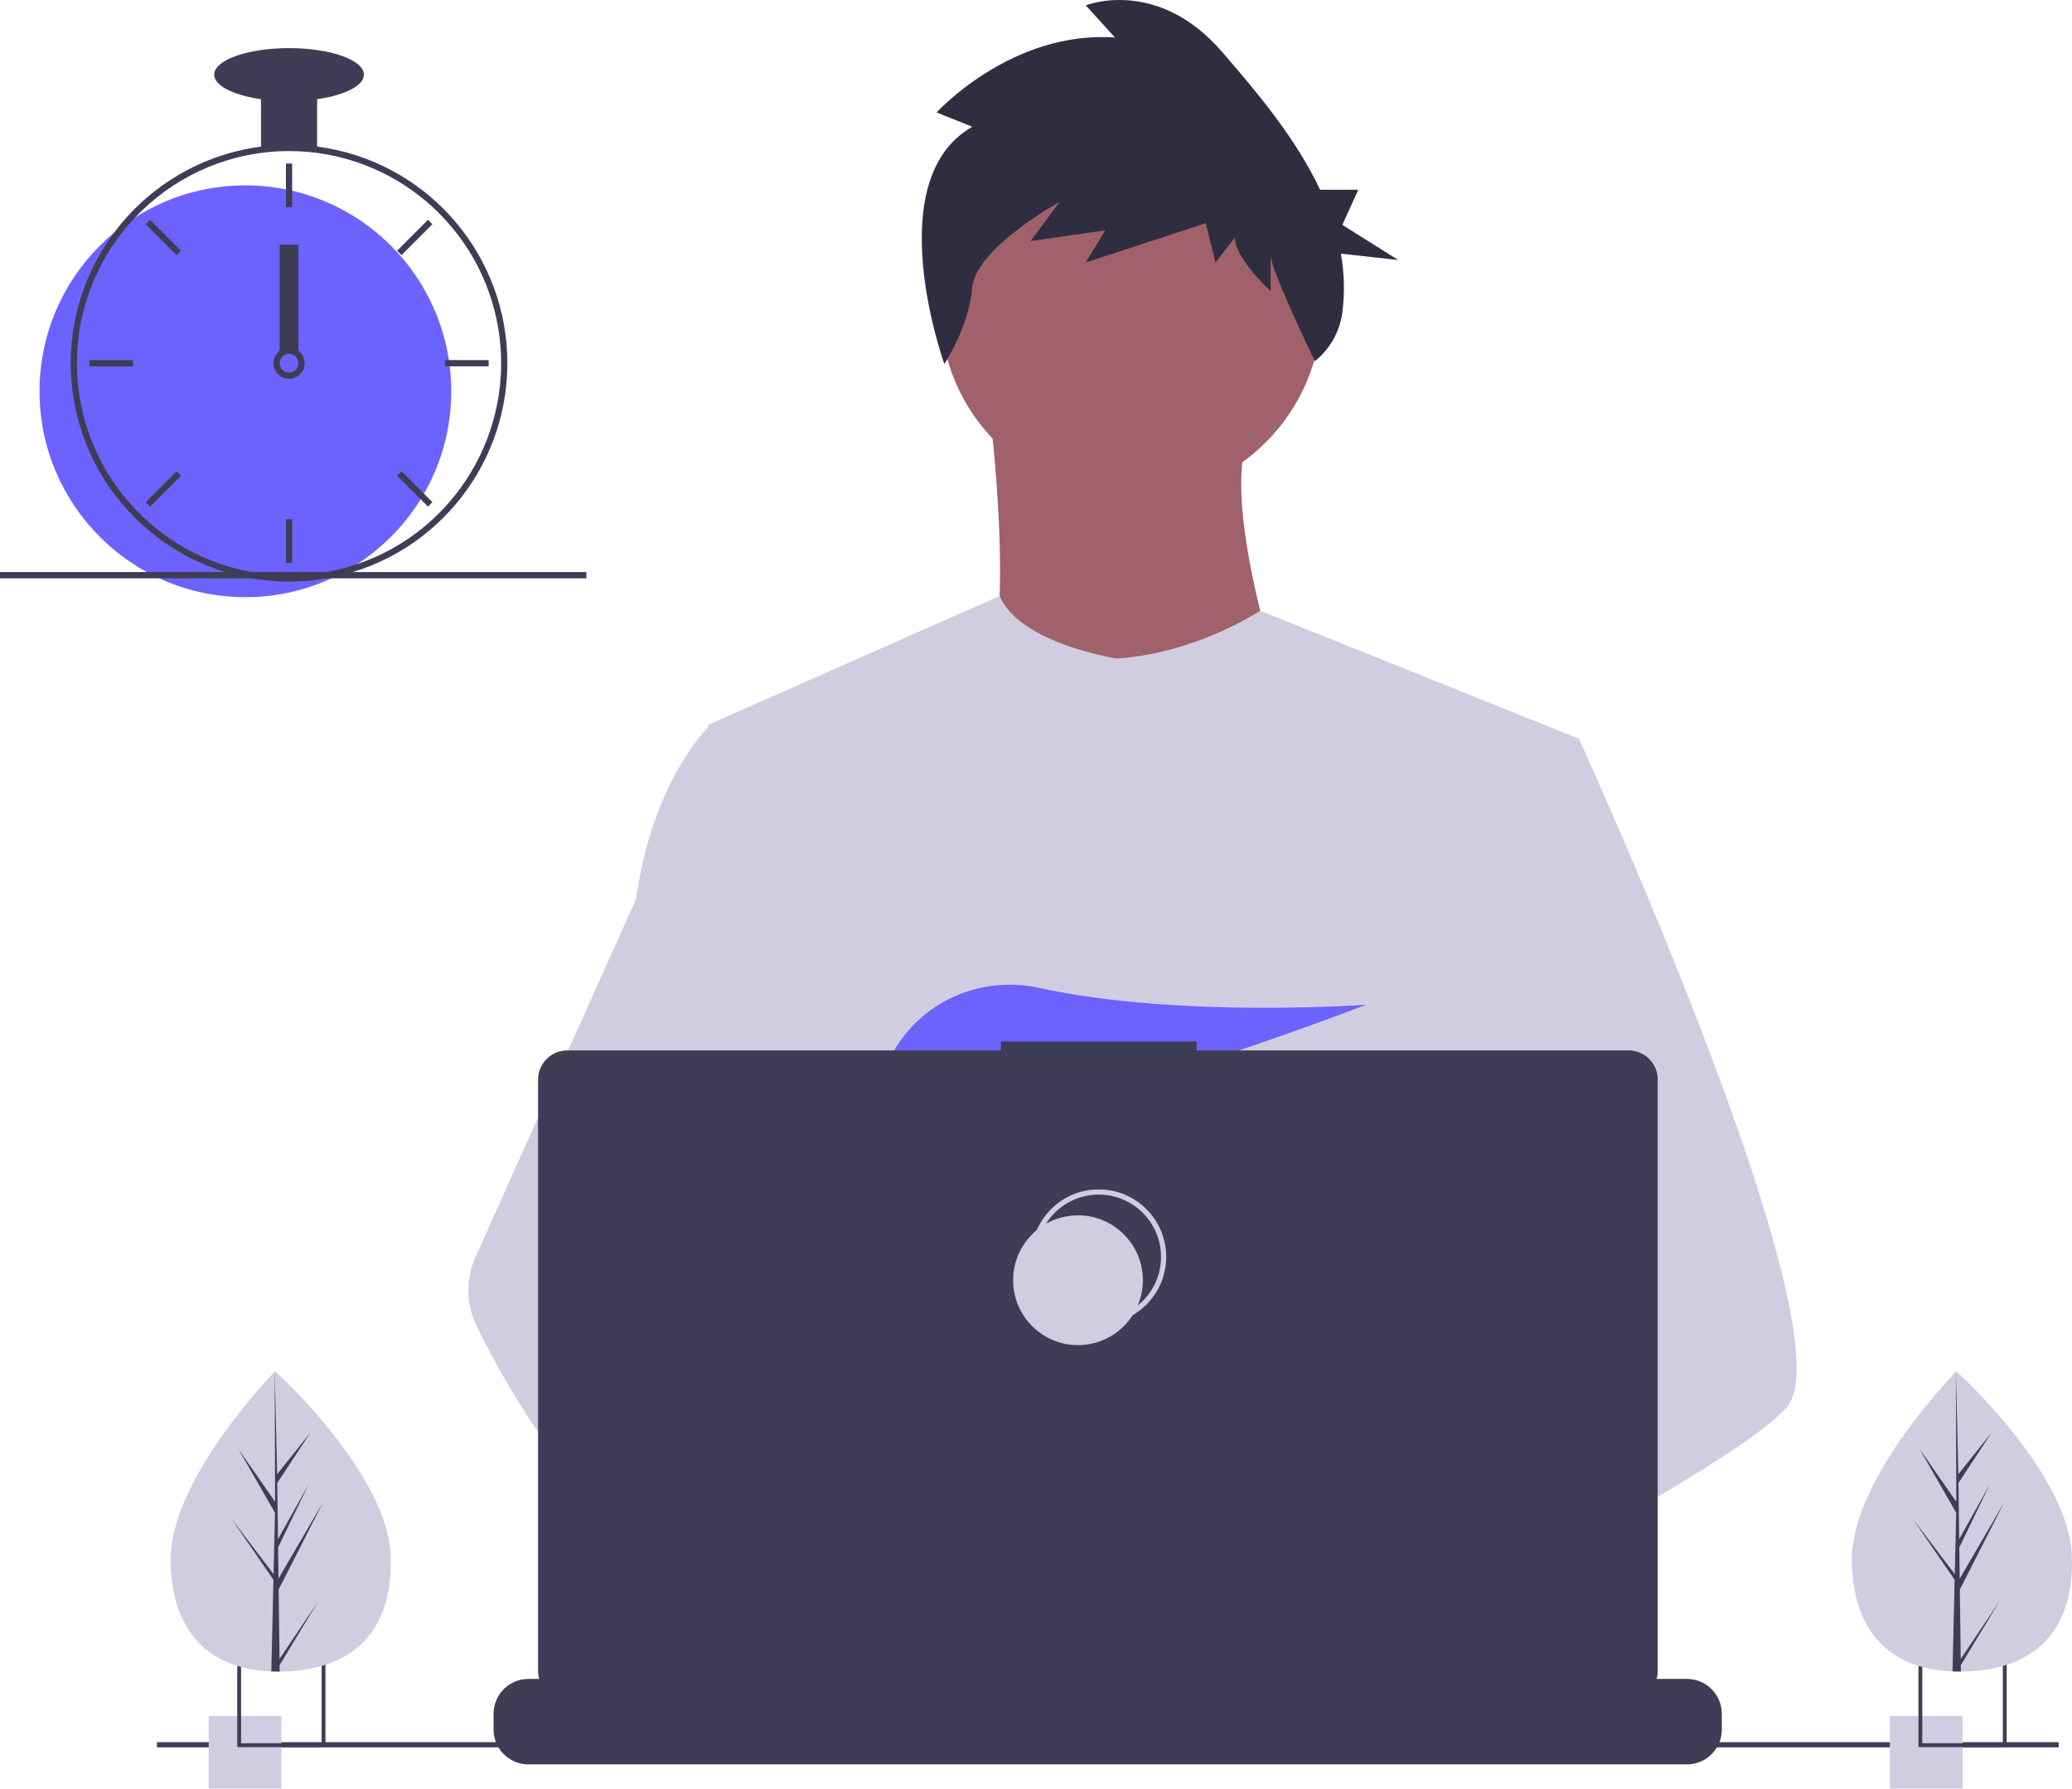
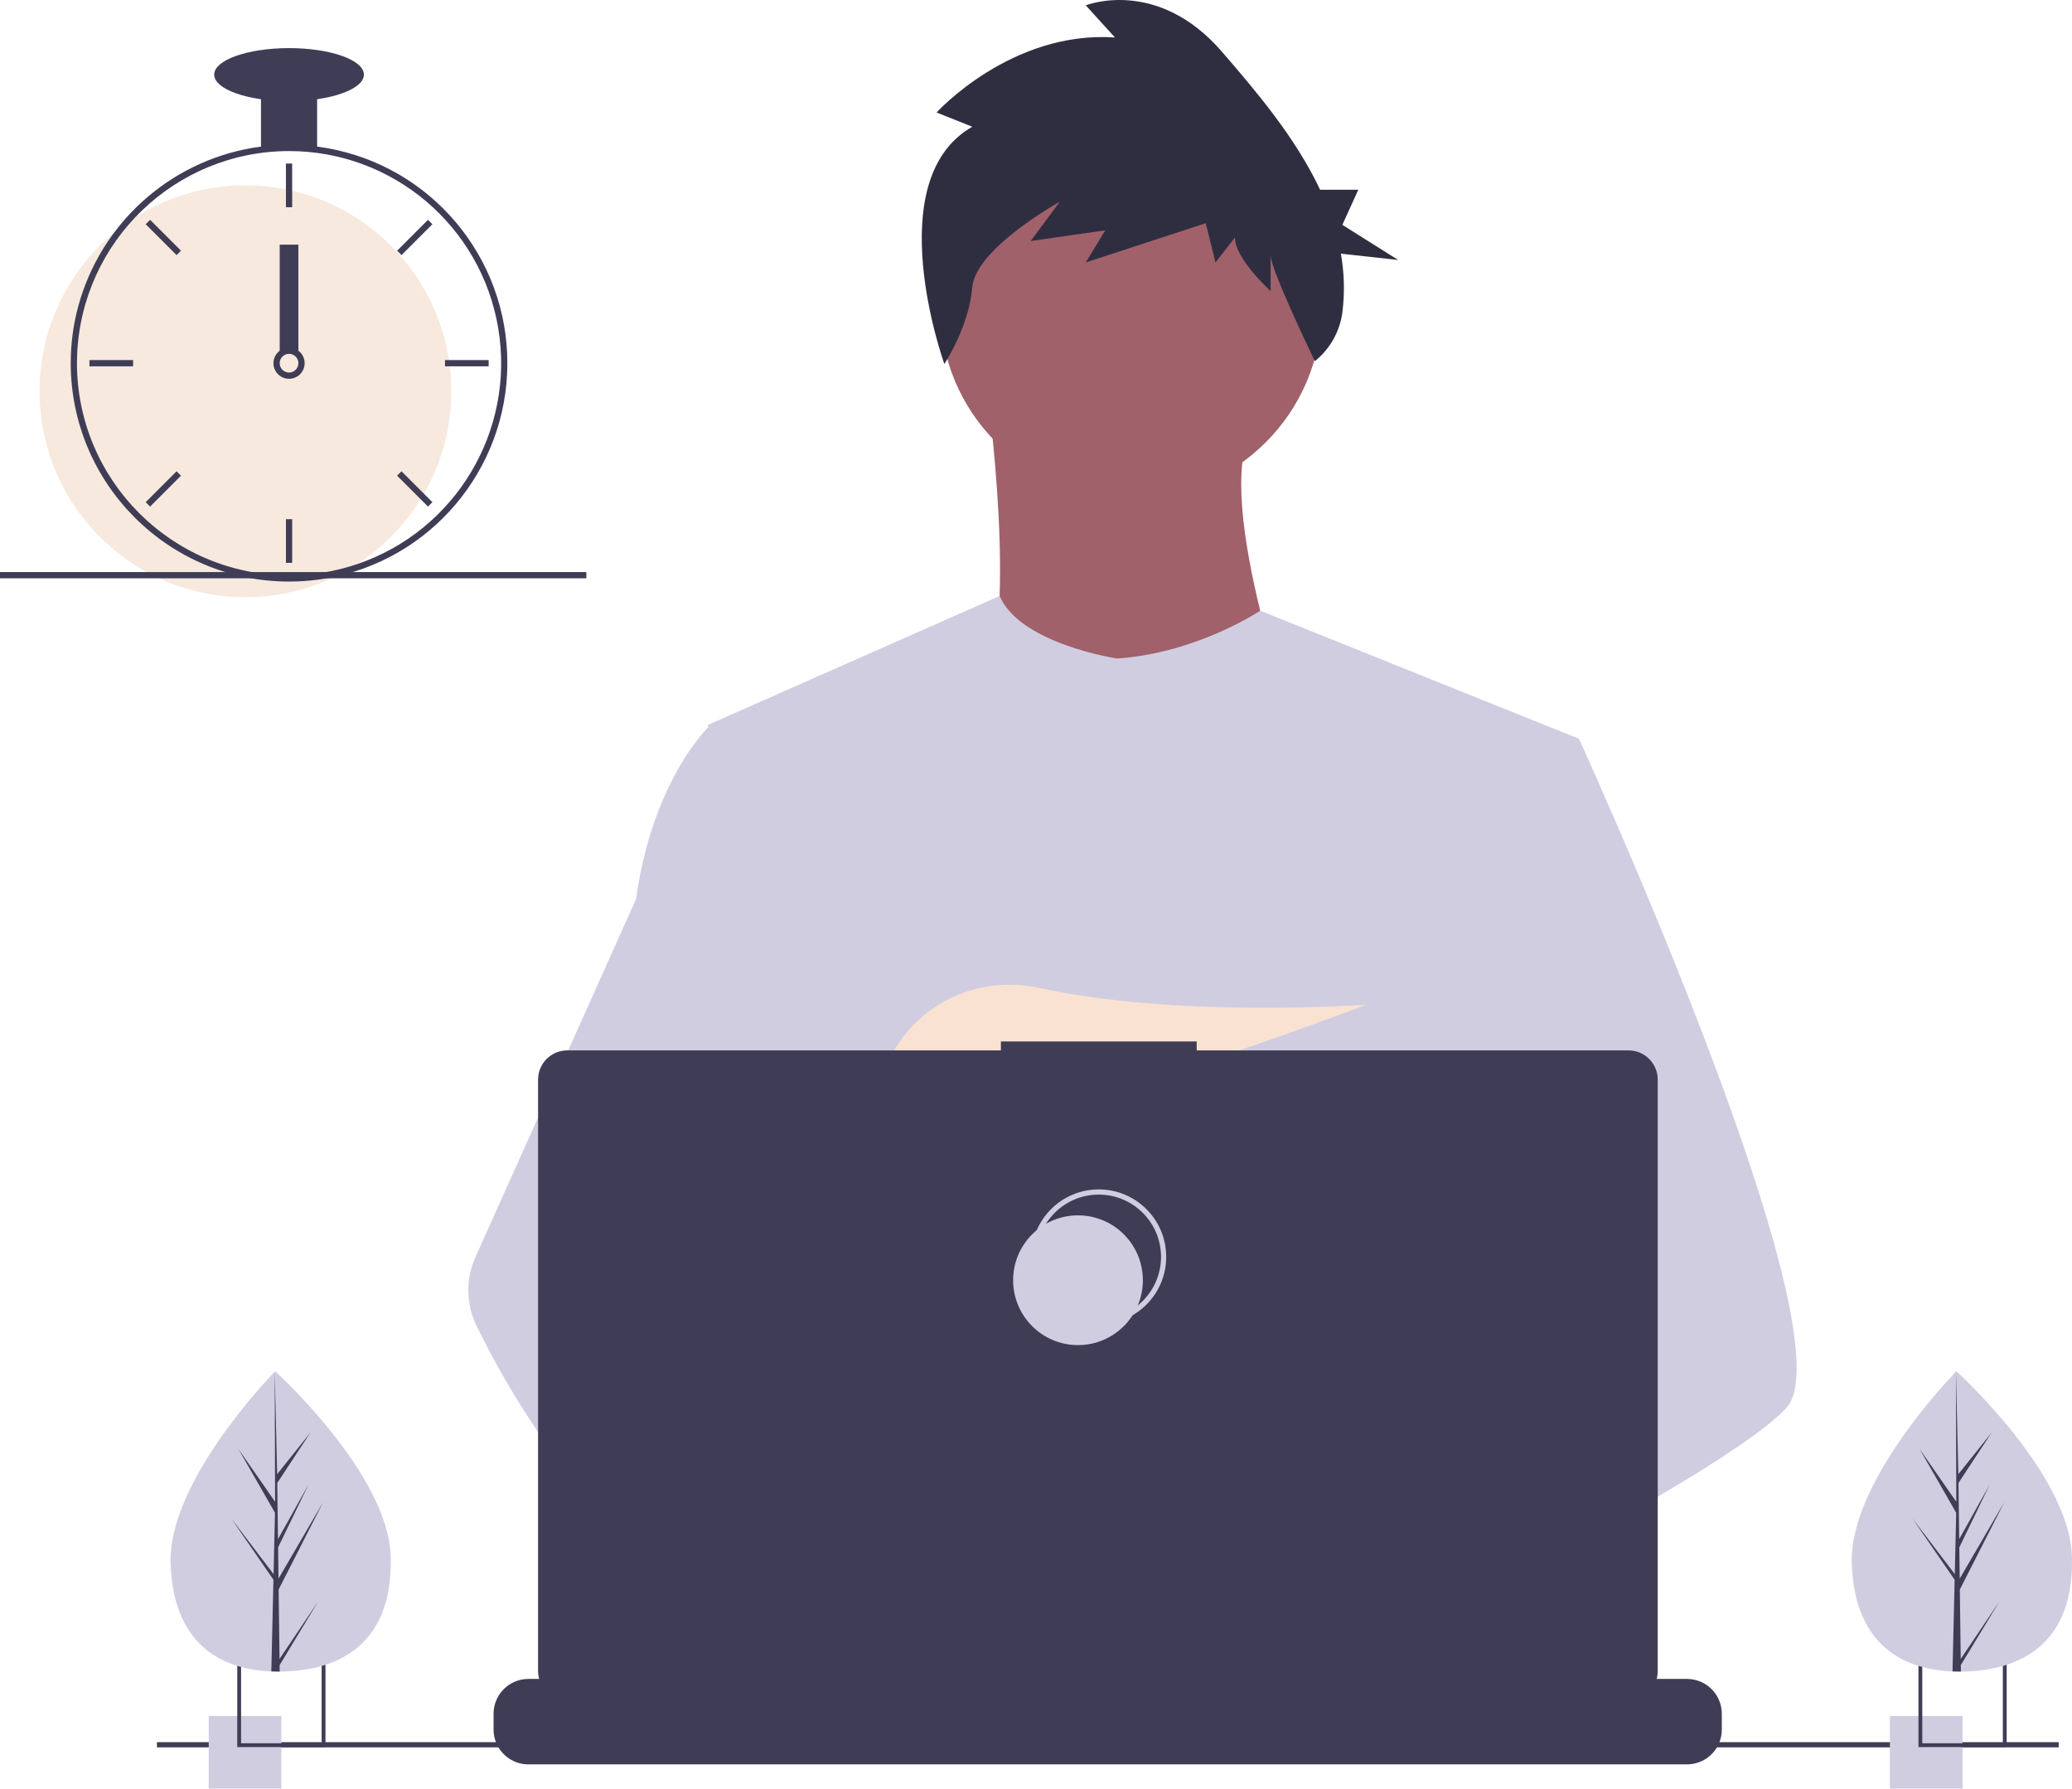
<svg xmlns="http://www.w3.org/2000/svg" id="b4850822-491f-41e2-90b8-9be7376dfe8f" data-name="Layer 1" width="798.627" height="689.223" viewBox="0 0 798.627 689.223">
  <circle cx="435.922" cy="118.405" r="73.536" fill="#a0616a" />
  <path d="M581.722,260.562s13.855,104.443-7.46,116.166,126.823,12.789,126.823,12.789S668.047,298.928,682.968,271.219Z" transform="translate(-200.6864 -105.3887)" fill="#a0616a" />
  <path d="M809.257,390.045l-12.32,56.1-26.05,118.69-.78,6.5-8.99,75.25-5.98,49.99-4.01,33.58c-24.38,12.53-42.05,21.18-42.05,21.18s-1.52-7.62-3.97-17.37c-17.11,5.13-48.77,13.64-75.6,15.34,9.77,10.89,14.26,21.12,8.17,28.67-18.38,22.76-94.26-24.92-120.8-42.7a71.841,71.841,0,0,0-.7,12.86l-20.31-15.62,2.01-35.94,3.39-60.81,4.26-76.26a80.064,80.064,0,0,1-3.37-10.03c-6.22-22.12-13.77-66.29-19.56-103.33-4.66-29.81-8.16-55-8.9-60.36-.1-.7-.15-1.06-.15-1.06l112.43-49.68c7.99,18.53,45.3,24.1,45.3,24.1,30.91-2.13,55.14-18.43,55.14-18.43Z" transform="translate(-200.6864 -105.3887)" fill="#d0cde1" />
  <path d="M717.607,730.025s-4.76,1.63-12.5,3.94c-17.11,5.13-48.77,13.64-75.6,15.34-23.1,1.48-42.62-2.08-46.19-17.15-1.53-6.48.64-11.81,5.37-16.19,14.12-13.09,51-17.78,80.25-19.39,8.26-.45,15.9-.66,22.26-.74,10.8-.14,17.88.08,17.88.08l.17.66Z" transform="translate(-200.6864 -105.3887)" fill="#a0616a" />
  <path d="M575.433,154.235,561.683,148.731s28.749-31.651,68.747-28.898l-11.25-12.385s27.499-11.009,52.498,17.89c13.141,15.191,28.346,33.048,37.825,53.163h14.725l-6.146,13.532,21.509,13.532-22.077-2.431a75.617,75.617,0,0,1,.599,22.445A29.041,29.041,0,0,1,707.48,244.576h0s-17.052-35.296-17.052-40.8V217.537s-13.749-12.385-13.749-20.642L669.179,206.528l-3.75-15.137-46.248,15.137,7.5-12.385-28.749,4.128,11.25-15.137s-32.499,17.89-33.749,33.027c-1.25,15.137-10.762,29.481-10.762,29.481S539.184,174.877,575.433,154.235Z" transform="translate(-200.6864 -105.3887)" fill="#2f2e41" />
  <path d="M889.187,647.955c-7.49,8.12-26.05,20.35-48.55,33.59-8.37,4.92-17.28,9.99-26.37,15.03-21.69,12.03-44.4,23.95-63.14,33.58-24.38,12.53-42.05,21.18-42.05,21.18s-1.52-7.62-3.97-17.37c-3.28-13.05-8.22-29.92-13.37-37.39-.18-.26-.36-.5-.54-.74-1.5-1.97-3.01-3.12-4.5-3.12l74.42-46.13,32.16-19.94-23.17-55.31-29.06-69.38,17.54-55.81,17.63-56.1h33.04s10.94,23.88,24.93,57.18c2.09,4.98,4.25,10.17,6.45,15.53C869.417,532.755,905.297,630.505,889.187,647.955Z" transform="translate(-200.6864 -105.3887)" fill="#d0cde1" />
  <path d="M637.677,777.975c-18.38,22.76-94.26-24.92-120.8-42.7-5.78-3.87-9.22-6.32-9.22-6.32l24.28-32.38,7.69-10.25s6.88,3.65,17.05,9.59c.37.22.74.44,1.12.66,8.77,5.15,19.78,11.88,30.89,19.39,15.33,10.37,30.83,22.2,40.82,33.34C639.277,760.195,643.767,770.425,637.677,777.975Z" transform="translate(-200.6864 -105.3887)" fill="#a0616a" />
  <path d="M556.677,695.915a47.782,47.782,0,0,0-8.1.66c-22.99,3.95-29.77,24.76-31.7,38.7a71.841,71.841,0,0,0-.7,12.86l-20.31-15.62-7.4-5.69c-17.81-6.21-33.68-17.24-47.44-30.25a238.482,238.482,0,0,1-31.95-37.89,334.15,334.15,0,0,1-24.72-42.4,31.184,31.184,0,0,1-.43-26.45l25.15-56.05,36.76-81.92q.405-2.925.89-5.72c7.29-41.8,26.82-60.36,26.82-60.36h14.92l9.98,60.36,12.4,74.99-8.69,28.34-20.08,65.45,19.19,20.84Z" transform="translate(-200.6864 -105.3887)" fill="#d0cde1" />
-   <path d="M573.563,521.195l12.755,14.881c4.739-.904,9.687-1.965,14.784-3.158l-3.663-11.723,8.957,10.45c53.997-13.281,120.927-39.101,120.927-39.101s-72.257,5.298-126.208-6.489c-23.871-5.215-48.431,6.618-58.226,29.002-5.694,13.011-4.799,24.283,15.394,24.283a133.375,133.375,0,0,0,20.353-1.914Z" transform="translate(-200.6864 -105.3887)" fill="#6c63ff" />
+   <path d="M573.563,521.195l12.755,14.881c4.739-.904,9.687-1.965,14.784-3.158l-3.663-11.723,8.957,10.45c53.997-13.281,120.927-39.101,120.927-39.101s-72.257,5.298-126.208-6.489c-23.871-5.215-48.431,6.618-58.226,29.002-5.694,13.011-4.799,24.283,15.394,24.283a133.375,133.375,0,0,0,20.353-1.914Z" transform="translate(-200.6864 -105.3887)" fill="#fae2d2" />
  <path d="M864.337,765.775v6.07a13.34,13.34,0,0,1-.91,4.87,13.688,13.688,0,0,1-.97,2,13.437,13.437,0,0,1-11.55,6.56h-446.55a13.437,13.437,0,0,1-11.55-6.56,13.682,13.682,0,0,1-.97-2,13.34,13.34,0,0,1-.91-4.87v-6.07a13.426,13.426,0,0,1,13.43-13.43h25.74v-2.83a.559.559,0,0,1,.56-.56h13.43a.559.559,0,0,1,.56.56v2.83h8.39v-2.83a.559.559,0,0,1,.56-.56h13.43a.559.559,0,0,1,.56.56v2.83h8.4v-2.83a.559.559,0,0,1,.56-.56h13.43a.559.559,0,0,1,.56.56v2.83h8.39v-2.83a.559.559,0,0,1,.56-.56h13.43a.559.559,0,0,1,.56.56v2.83h8.39v-2.83a.559.559,0,0,1,.56-.56h13.43a.559.559,0,0,1,.56.56v2.83h8.4v-2.83a.559.559,0,0,1,.56-.56h13.43a.559.559,0,0,1,.56.56v2.83h8.39v-2.83a.559.559,0,0,1,.56-.56h105.2a.559.559,0,0,1,.56.56v2.83h8.4v-2.83a.559.559,0,0,1,.56-.56h13.43a.566.566,0,0,1,.56.56v2.83h8.39v-2.83a.559.559,0,0,1,.56-.56h13.43a.559.559,0,0,1,.56.56v2.83h8.39v-2.83a.559.559,0,0,1,.56-.56h13.43a.559.559,0,0,1,.56.56v2.83h8.4v-2.83a.559.559,0,0,1,.56-.56h13.43a.557.557,0,0,1,.55.56v2.83h8.4v-2.83a.559.559,0,0,1,.56-.56h13.43a.559.559,0,0,1,.56.56v2.83h8.39v-2.83a.559.559,0,0,1,.56-.56h13.43a.559.559,0,0,1,.56.56v2.83h39.17A13.426,13.426,0,0,1,864.337,765.775Z" transform="translate(-200.6864 -105.3887)" fill="#3f3d56" />
  <rect x="60.5" y="671.326" width="733" height="2" fill="#3f3d56" />
  <path d="M828.381,510.145H661.938v-3.431H586.466v3.431h-167.129a11.259,11.259,0,0,0-11.259,11.259V749.315a11.259,11.259,0,0,0,11.259,11.259H828.381a11.259,11.259,0,0,0,11.259-11.259V521.404A11.259,11.259,0,0,0,828.381,510.145Z" transform="translate(-200.6864 -105.3887)" fill="#3f3d56" />
  <circle cx="423.5" cy="484.326" r="25" fill="none" stroke="#d0cde1" stroke-miterlimit="10" stroke-width="2" />
  <circle cx="415.5" cy="493.326" r="25" fill="#d0cde1" />
  <rect x="80.446" y="661.223" width="28" height="28" fill="#d0cde1" />
  <path d="M292.136,744.612v34h34v-34Zm32.52,32.52h-31.05v-31.04h31.05Z" transform="translate(-200.6864 -105.3887)" fill="#3f3d56" />
  <rect x="728.446" y="661.223" width="28" height="28" fill="#d0cde1" />
  <path d="M940.136,744.612v34h34v-34Zm32.52,32.52h-31.05v-31.04h31.05Z" transform="translate(-200.6864 -105.3887)" fill="#3f3d56" />
-   <circle cx="94.58" cy="150.773" r="79.34" fill="#6c63ff" />
+   <circle cx="94.58" cy="150.773" r="79.34" fill="#f7e9dd" />
  <path d="M322.915,161.879a85.755,85.755,0,0,0-21.638,0A84.368,84.368,0,0,0,231.662,220.591a83.223,83.223,0,0,0-3.655,21.662c-.036,1.022-.06,2.056-.06,3.089a84.233,84.233,0,0,0,84.149,84.149c1.791,0,3.582-.06,5.349-.168a83.231,83.231,0,0,0,12.334-1.707,84.159,84.159,0,0,0-6.864-165.737Zm15.519,160.857h-.012a80.908,80.908,0,0,1-20.977,4.171c-1.767.12-3.558.18-5.349.18a81.845,81.845,0,0,1-81.745-81.745c0-1.034.024-2.068.06-3.089a81.856,81.856,0,0,1,81.685-78.655,81.749,81.749,0,0,1,26.339,159.138Z" transform="translate(-200.6864 -105.3887)" fill="#3f3d56" />
  <rect x="110.208" y="63.018" width="2.404" height="16.83" fill="#3f3d56" />
  <rect x="262.442" y="188.476" width="2.404" height="16.83" transform="translate(-262.6894 138.704) rotate(-45)" fill="#3f3d56" />
  <rect x="242.373" y="236.928" width="2.404" height="16.83" transform="translate(-202.4538 383.5287) rotate(-90)" fill="#3f3d56" />
  <rect x="262.442" y="285.379" width="2.404" height="16.83" transform="translate(41.63884 582.5743) rotate(-135)" fill="#3f3d56" />
  <rect x="359.346" y="188.476" width="2.404" height="16.83" transform="translate(275.5851 485.6705) rotate(-135)" fill="#3f3d56" />
  <rect x="379.415" y="236.928" width="2.404" height="16.83" transform="translate(-65.41128 520.5713) rotate(-90)" fill="#3f3d56" />
  <rect x="359.346" y="285.379" width="2.404" height="16.83" transform="translate(-302.8282 235.6077) rotate(-45)" fill="#3f3d56" />
  <rect x="110.208" y="200.06" width="2.404" height="16.83" fill="#3f3d56" />
  <path d="M315.703,240.534a6.011,6.011,0,0,0-7.213,0,6.187,6.187,0,0,0-1.719,2.02,6.011,6.011,0,1,0,8.932-2.02Zm-3.606,8.415a3.617,3.617,0,0,1-3.606-3.606,3.671,3.671,0,0,1,.637-2.044,3.603,3.603,0,1,1,2.969,5.65Z" transform="translate(-200.6864 -105.3887)" fill="#3f3d56" />
  <rect x="100.591" y="35.369" width="21.638" height="21.638" fill="#3f3d56" />
  <ellipse cx="111.41" cy="28.757" rx="28.851" ry="10.218" fill="#3f3d56" />
  <rect x="107.803" y="94.273" width="7.213" height="40.872" fill="#3f3d56" />
  <rect y="220.44" width="226" height="2.404" fill="#3f3d56" />
  <path d="M351.28,705.143c.933,31.95-17.735,43.659-41.163,44.343q-.816.024-1.625.029-1.63.012-3.228-.054c-21.188-.88-37.96-12.127-38.828-41.84-.898-30.75,37.269-70.703,40.133-73.658l.005-.003c.109-.113.164-.169.164-.169S350.347,673.195,351.28,705.143Z" transform="translate(-200.6864 -105.3887)" fill="#d0cde1" />
  <path d="M308.43,744.644l14.882-22.131-14.852,24.512.031,2.49q-1.63.012-3.228-.054L306.002,717.449l-.02-.247.027-.048.071-3.025-16.298-23.663,16.279,21.399.058.639.558-24.186-14.077-24.533,14.117,20.284-.147-50.108 0-.167.005.164.934,39.491,12.829-16.041-12.787,19.444.28,21.634,11.806-21.114-11.762,24.295.156,12.03,17.169-29.411-17.117,33.608Z" transform="translate(-200.6864 -105.3887)" fill="#3f3d56" />
  <path d="M999.28,705.143c.933,31.95-17.735,43.659-41.163,44.343q-.816.024-1.625.029-1.63.012-3.228-.054c-21.188-.88-37.96-12.127-38.828-41.84-.898-30.75,37.269-70.703,40.133-73.658l.005-.003c.109-.113.164-.169.164-.169S998.347,673.195,999.28,705.143Z" transform="translate(-200.6864 -105.3887)" fill="#d0cde1" />
  <path d="M956.43,744.644l14.882-22.131-14.852,24.512.031,2.49q-1.63.012-3.228-.054L954.002,717.449l-.02-.247.027-.048.071-3.025-16.298-23.663,16.279,21.399.058.639.558-24.186-14.077-24.533,14.117,20.284-.147-50.108 0-.167.005.164.934,39.491,12.829-16.041-12.787,19.444.28,21.634,11.806-21.114-11.762,24.295.156,12.03,17.169-29.411-17.117,33.608Z" transform="translate(-200.6864 -105.3887)" fill="#3f3d56" />
</svg>
